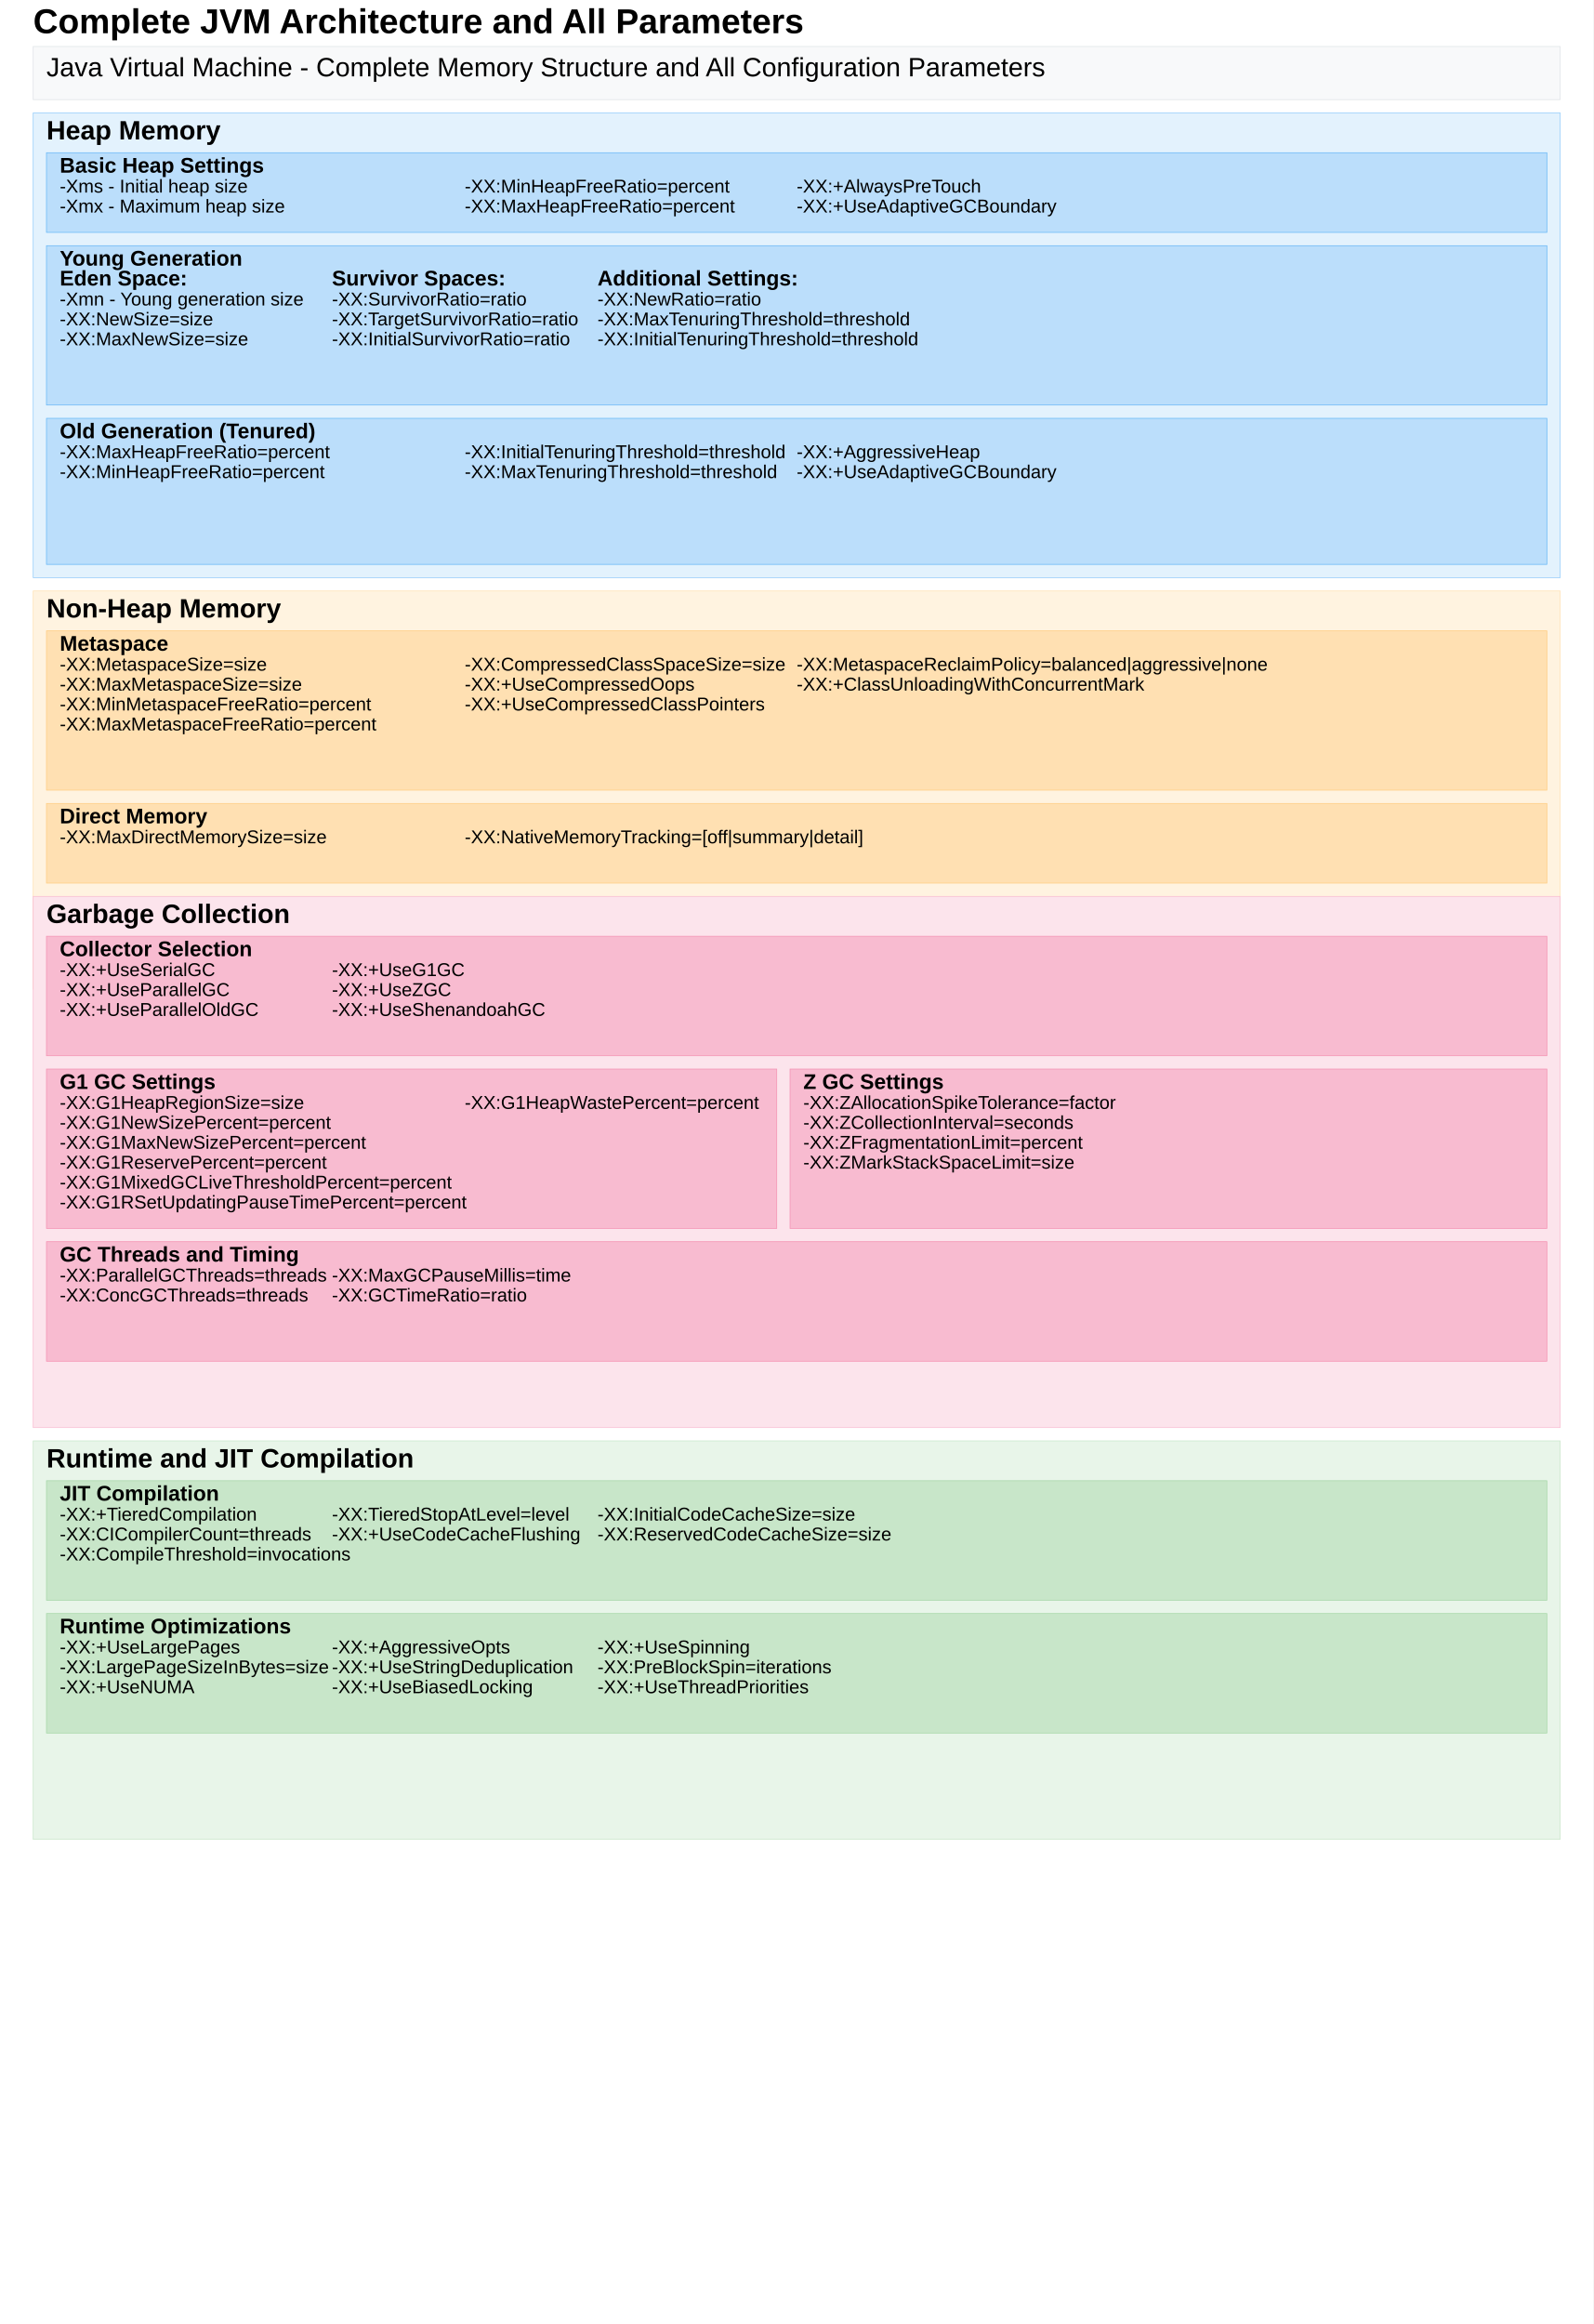
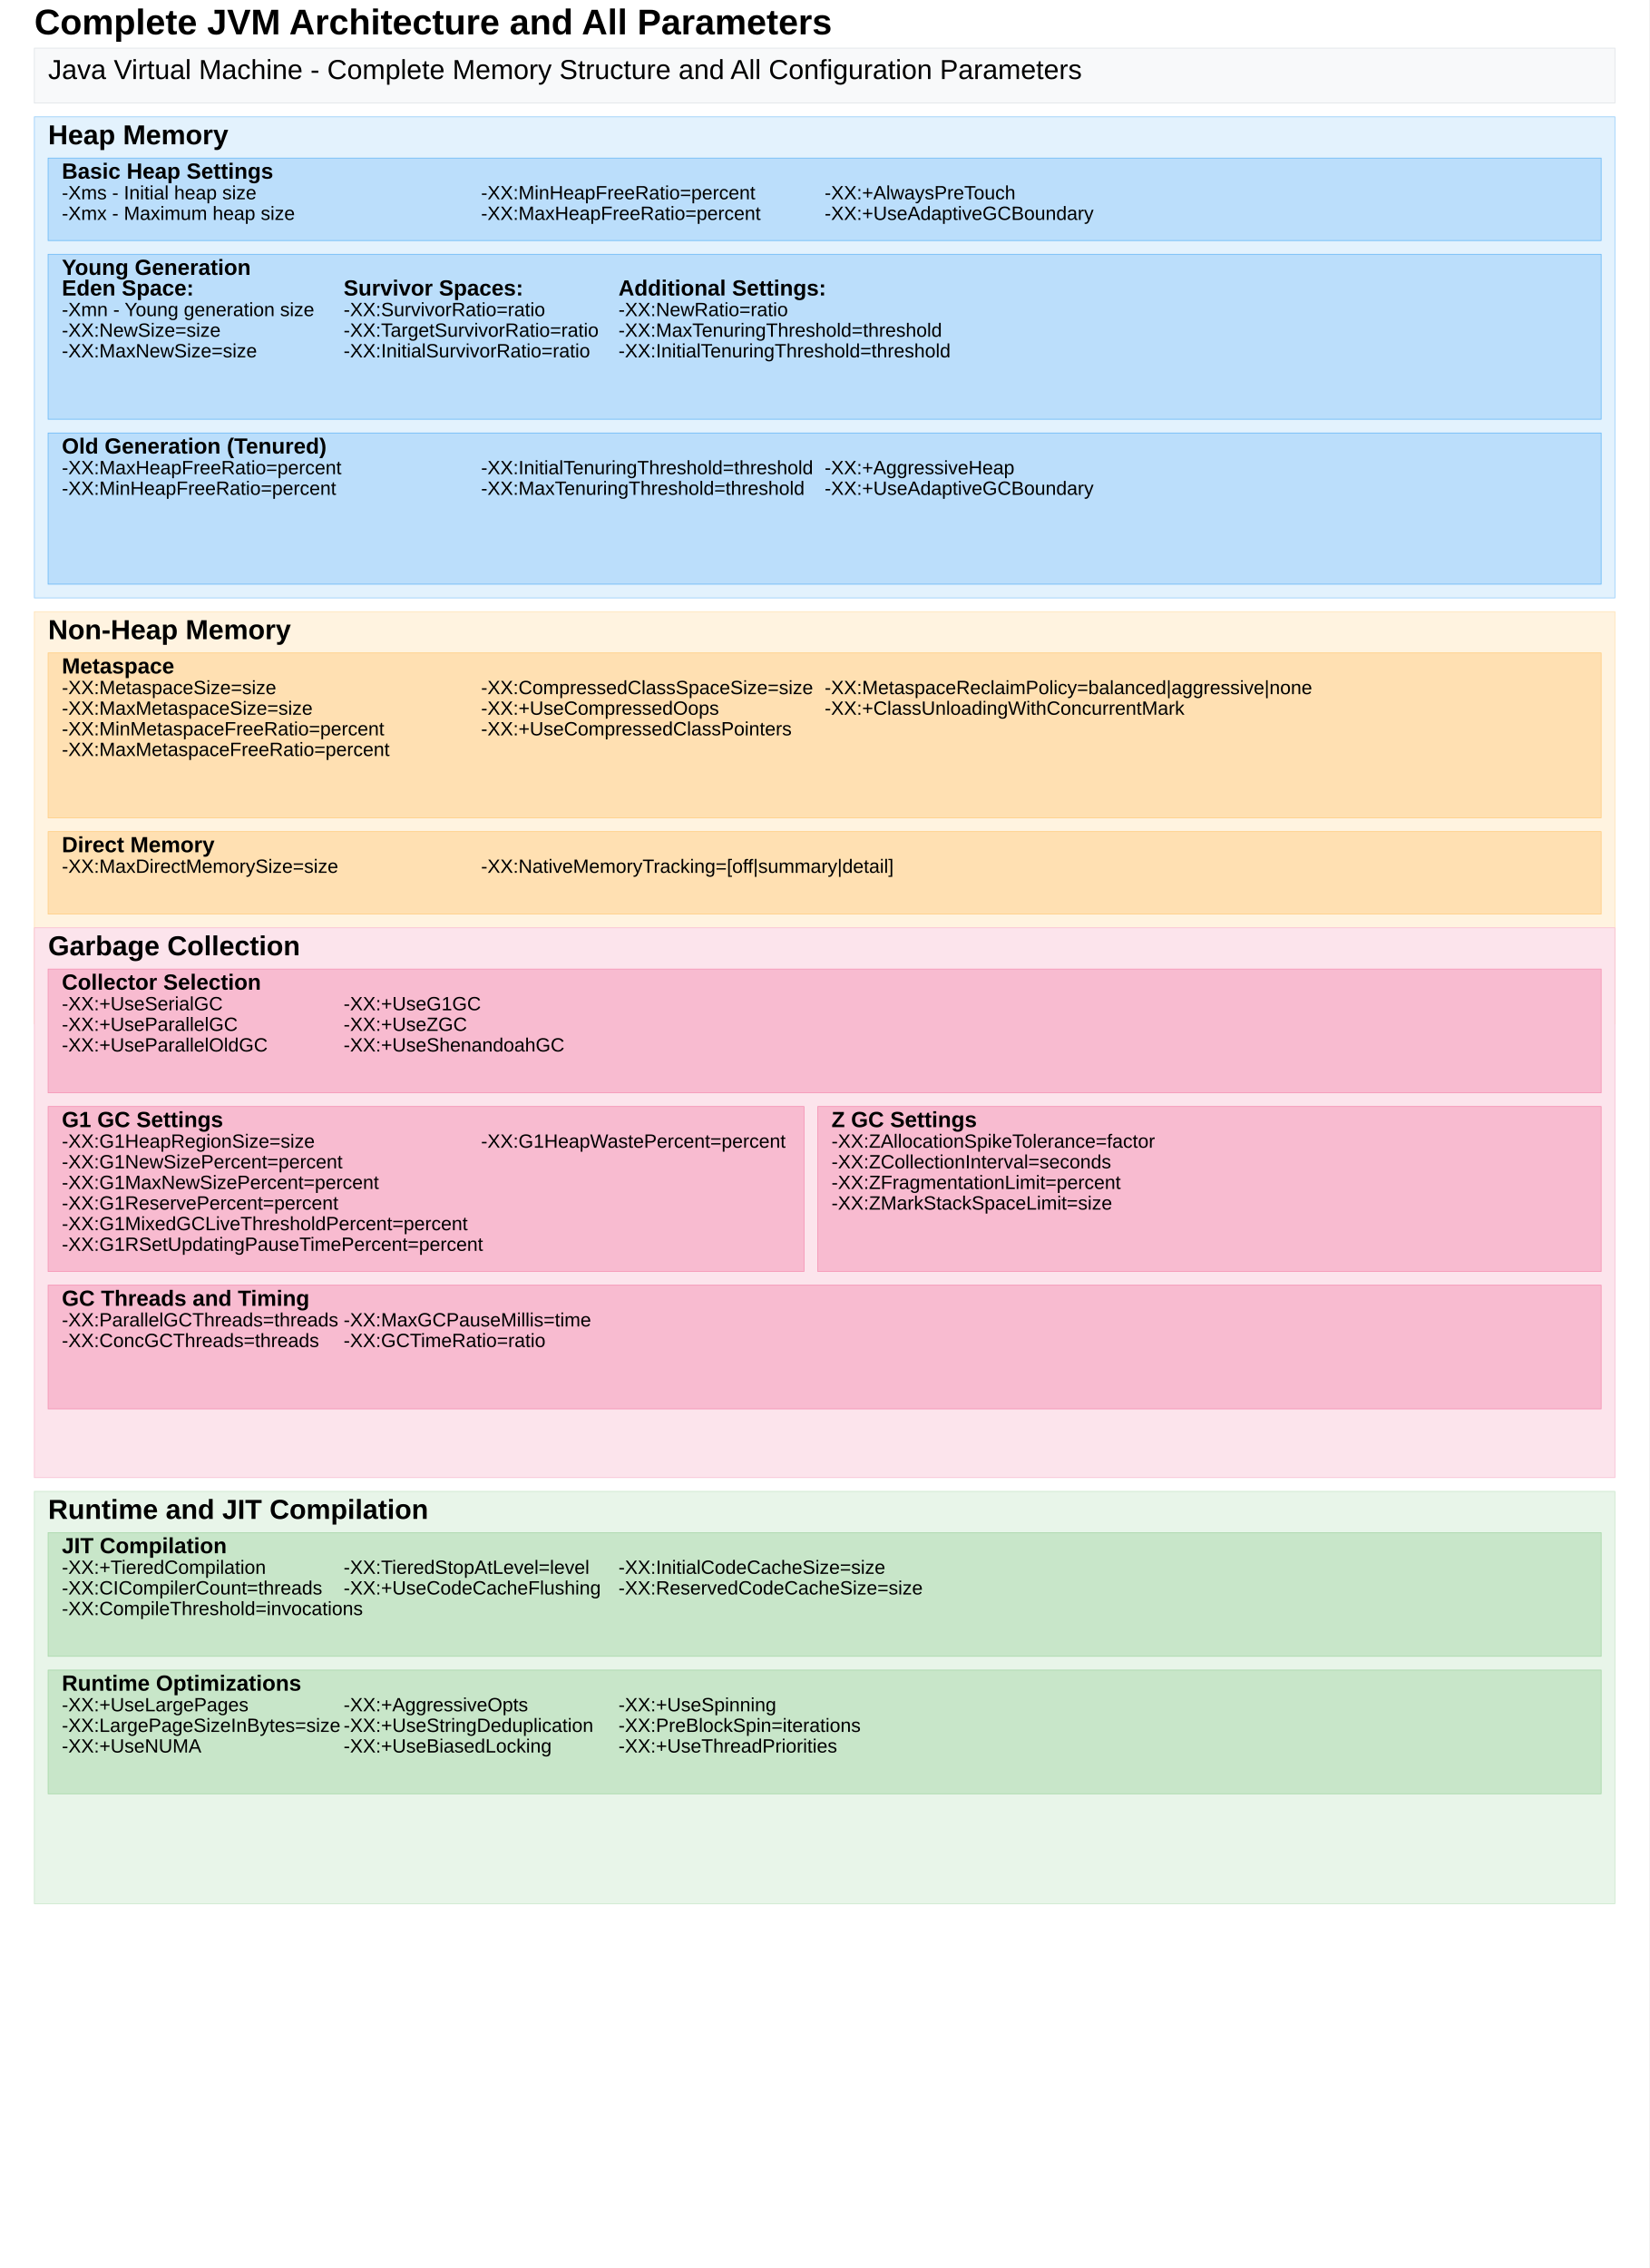
- <svg xmlns="http://www.w3.org/2000/svg" viewBox="0 0 2400 3500">
-   <rect x="0" y="0" width="2400" height="3500" fill="white" />
+ <svg xmlns="http://www.w3.org/2000/svg" viewBox="0 0 2400 3300">
+   <rect x="0" y="0" width="2400" height="3300" fill="white" />
  <text x="50" y="50" font-family="Arial" font-size="52" font-weight="bold">Complete JVM Architecture and All Parameters</text>
  <rect x="50" y="70" width="2300" height="80" fill="#f8f9fa" stroke="#dee2e6" />
  <text x="70" y="115" font-family="Arial" font-size="40">Java Virtual Machine - Complete Memory Structure and All Configuration Parameters</text>
  <rect x="50" y="170" width="2300" height="700" fill="#e3f2fd" stroke="#90caf9" />
  <text x="70" y="210" font-family="Arial" font-size="40" font-weight="bold">Heap Memory</text>
  <rect x="70" y="230" width="2260" height="120" fill="#bbdefb" stroke="#64b5f6" />
  <text x="90" y="260" font-family="Arial" font-size="32" font-weight="bold">Basic Heap Settings</text>
  <text x="90" y="290" font-family="Arial" font-size="28">-Xms - Initial heap size</text>
  <text x="90" y="320" font-family="Arial" font-size="28">-Xmx - Maximum heap size</text>
  <text x="700" y="290" font-family="Arial" font-size="28">-XX:MinHeapFreeRatio=percent</text>
  <text x="700" y="320" font-family="Arial" font-size="28">-XX:MaxHeapFreeRatio=percent</text>
  <text x="1200" y="290" font-family="Arial" font-size="28">-XX:+AlwaysPreTouch</text>
  <text x="1200" y="320" font-family="Arial" font-size="28">-XX:+UseAdaptiveGCBoundary</text>
  <rect x="70" y="370" width="2260" height="240" fill="#bbdefb" stroke="#64b5f6" />
  <text x="90" y="400" font-family="Arial" font-size="32" font-weight="bold">Young Generation</text>
  <text x="90" y="430" font-family="Arial" font-size="32" font-weight="bold">Eden Space:</text>
  <text x="90" y="460" font-family="Arial" font-size="28">-Xmn - Young generation size</text>
  <text x="90" y="490" font-family="Arial" font-size="28">-XX:NewSize=size</text>
  <text x="90" y="520" font-family="Arial" font-size="28">-XX:MaxNewSize=size</text>
  <text x="500" y="430" font-family="Arial" font-size="32" font-weight="bold">Survivor Spaces:</text>
  <text x="500" y="460" font-family="Arial" font-size="28">-XX:SurvivorRatio=ratio</text>
  <text x="500" y="490" font-family="Arial" font-size="28">-XX:TargetSurvivorRatio=ratio</text>
  <text x="500" y="520" font-family="Arial" font-size="28">-XX:InitialSurvivorRatio=ratio</text>
  <text x="900" y="430" font-family="Arial" font-size="32" font-weight="bold">Additional Settings:</text>
  <text x="900" y="460" font-family="Arial" font-size="28">-XX:NewRatio=ratio</text>
  <text x="900" y="490" font-family="Arial" font-size="28">-XX:MaxTenuringThreshold=threshold</text>
  <text x="900" y="520" font-family="Arial" font-size="28">-XX:InitialTenuringThreshold=threshold</text>
  <rect x="70" y="630" width="2260" height="220" fill="#bbdefb" stroke="#64b5f6" />
  <text x="90" y="660" font-family="Arial" font-size="32" font-weight="bold">Old Generation (Tenured)</text>
  <text x="90" y="690" font-family="Arial" font-size="28">-XX:MaxHeapFreeRatio=percent</text>
  <text x="90" y="720" font-family="Arial" font-size="28">-XX:MinHeapFreeRatio=percent</text>
  <text x="700" y="690" font-family="Arial" font-size="28">-XX:InitialTenuringThreshold=threshold</text>
  <text x="700" y="720" font-family="Arial" font-size="28">-XX:MaxTenuringThreshold=threshold</text>
  <text x="1200" y="690" font-family="Arial" font-size="28">-XX:+AggressiveHeap</text>
  <text x="1200" y="720" font-family="Arial" font-size="28">-XX:+UseAdaptiveGCBoundary</text>
  <rect x="50" y="890" width="2300" height="600" fill="#fff3e0" stroke="#ffe0b2" />
  <text x="70" y="930" font-family="Arial" font-size="40" font-weight="bold">Non-Heap Memory</text>
  <rect x="70" y="950" width="2260" height="240" fill="#ffe0b2" stroke="#ffcc80" />
  <text x="90" y="980" font-family="Arial" font-size="32" font-weight="bold">Metaspace</text>
  <text x="90" y="1010" font-family="Arial" font-size="28">-XX:MetaspaceSize=size</text>
  <text x="90" y="1040" font-family="Arial" font-size="28">-XX:MaxMetaspaceSize=size</text>
  <text x="90" y="1070" font-family="Arial" font-size="28">-XX:MinMetaspaceFreeRatio=percent</text>
  <text x="90" y="1100" font-family="Arial" font-size="28">-XX:MaxMetaspaceFreeRatio=percent</text>
  <text x="700" y="1010" font-family="Arial" font-size="28">-XX:CompressedClassSpaceSize=size</text>
  <text x="700" y="1040" font-family="Arial" font-size="28">-XX:+UseCompressedOops</text>
  <text x="700" y="1070" font-family="Arial" font-size="28">-XX:+UseCompressedClassPointers</text>
  <text x="1200" y="1010" font-family="Arial" font-size="28">-XX:MetaspaceReclaimPolicy=balanced|aggressive|none</text>
  <text x="1200" y="1040" font-family="Arial" font-size="28">-XX:+ClassUnloadingWithConcurrentMark</text>
  <rect x="70" y="1210" width="2260" height="120" fill="#ffe0b2" stroke="#ffcc80" />
  <text x="90" y="1240" font-family="Arial" font-size="32" font-weight="bold">Direct Memory</text>
  <text x="90" y="1270" font-family="Arial" font-size="28">-XX:MaxDirectMemorySize=size</text>
  <text x="700" y="1270" font-family="Arial" font-size="28">-XX:NativeMemoryTracking=[off|summary|detail]</text>
  <rect x="50" y="1350" width="2300" height="800" fill="#fce4ec" stroke="#f8bbd0" />
  <text x="70" y="1390" font-family="Arial" font-size="40" font-weight="bold">Garbage Collection</text>
  <rect x="70" y="1410" width="2260" height="180" fill="#f8bbd0" stroke="#f48fb1" />
  <text x="90" y="1440" font-family="Arial" font-size="32" font-weight="bold">Collector Selection</text>
  <text x="90" y="1470" font-family="Arial" font-size="28">-XX:+UseSerialGC</text>
  <text x="90" y="1500" font-family="Arial" font-size="28">-XX:+UseParallelGC</text>
  <text x="90" y="1530" font-family="Arial" font-size="28">-XX:+UseParallelOldGC</text>
  <text x="500" y="1470" font-family="Arial" font-size="28">-XX:+UseG1GC</text>
  <text x="500" y="1500" font-family="Arial" font-size="28">-XX:+UseZGC</text>
  <text x="500" y="1530" font-family="Arial" font-size="28">-XX:+UseShenandoahGC</text>
  <rect x="70" y="1610" width="1100" height="240" fill="#f8bbd0" stroke="#f48fb1" />
  <text x="90" y="1640" font-family="Arial" font-size="32" font-weight="bold">G1 GC Settings</text>
  <text x="90" y="1670" font-family="Arial" font-size="28">-XX:G1HeapRegionSize=size</text>
  <text x="90" y="1700" font-family="Arial" font-size="28">-XX:G1NewSizePercent=percent</text>
  <text x="90" y="1730" font-family="Arial" font-size="28">-XX:G1MaxNewSizePercent=percent</text>
  <text x="90" y="1760" font-family="Arial" font-size="28">-XX:G1ReservePercent=percent</text>
  <text x="90" y="1790" font-family="Arial" font-size="28">-XX:G1MixedGCLiveThresholdPercent=percent</text>
  <text x="90" y="1820" font-family="Arial" font-size="28">-XX:G1RSetUpdatingPauseTimePercent=percent</text>
  <text x="700" y="1670" font-family="Arial" font-size="28">-XX:G1HeapWastePercent=percent</text>
  <rect x="1190" y="1610" width="1140" height="240" fill="#f8bbd0" stroke="#f48fb1" />
  <text x="1210" y="1640" font-family="Arial" font-size="32" font-weight="bold">Z GC Settings</text>
  <text x="1210" y="1670" font-family="Arial" font-size="28">-XX:ZAllocationSpikeTolerance=factor</text>
  <text x="1210" y="1700" font-family="Arial" font-size="28">-XX:ZCollectionInterval=seconds</text>
  <text x="1210" y="1730" font-family="Arial" font-size="28">-XX:ZFragmentationLimit=percent</text>
  <text x="1210" y="1760" font-family="Arial" font-size="28">-XX:ZMarkStackSpaceLimit=size</text>
  <rect x="70" y="1870" width="2260" height="180" fill="#f8bbd0" stroke="#f48fb1" />
  <text x="90" y="1900" font-family="Arial" font-size="32" font-weight="bold">GC Threads and Timing</text>
  <text x="90" y="1930" font-family="Arial" font-size="28">-XX:ParallelGCThreads=threads</text>
  <text x="90" y="1960" font-family="Arial" font-size="28">-XX:ConcGCThreads=threads</text>
  <text x="500" y="1930" font-family="Arial" font-size="28">-XX:MaxGCPauseMillis=time</text>
  <text x="500" y="1960" font-family="Arial" font-size="28">-XX:GCTimeRatio=ratio</text>
  <rect x="50" y="2170" width="2300" height="600" fill="#e8f5e9" stroke="#c8e6c9" />
  <text x="70" y="2210" font-family="Arial" font-size="40" font-weight="bold">Runtime and JIT Compilation</text>
  <rect x="70" y="2230" width="2260" height="180" fill="#c8e6c9" stroke="#a5d6a7" />
  <text x="90" y="2260" font-family="Arial" font-size="32" font-weight="bold">JIT Compilation</text>
  <text x="90" y="2290" font-family="Arial" font-size="28">-XX:+TieredCompilation</text>
  <text x="90" y="2320" font-family="Arial" font-size="28">-XX:CICompilerCount=threads</text>
  <text x="90" y="2350" font-family="Arial" font-size="28">-XX:CompileThreshold=invocations</text>
  <text x="500" y="2290" font-family="Arial" font-size="28">-XX:TieredStopAtLevel=level</text>
  <text x="500" y="2320" font-family="Arial" font-size="28">-XX:+UseCodeCacheFlushing</text>
  <text x="900" y="2290" font-family="Arial" font-size="28">-XX:InitialCodeCacheSize=size</text>
  <text x="900" y="2320" font-family="Arial" font-size="28">-XX:ReservedCodeCacheSize=size</text>
  <rect x="70" y="2430" width="2260" height="180" fill="#c8e6c9" stroke="#a5d6a7" />
  <text x="90" y="2460" font-family="Arial" font-size="32" font-weight="bold">Runtime Optimizations</text>
  <text x="90" y="2490" font-family="Arial" font-size="28">-XX:+UseLargePages</text>
  <text x="90" y="2520" font-family="Arial" font-size="28">-XX:LargePageSizeInBytes=size</text>
  <text x="90" y="2550" font-family="Arial" font-size="28">-XX:+UseNUMA</text>
  <text x="500" y="2490" font-family="Arial" font-size="28">-XX:+AggressiveOpts</text>
  <text x="500" y="2520" font-family="Arial" font-size="28">-XX:+UseStringDeduplication</text>
  <text x="500" y="2550" font-family="Arial" font-size="28">-XX:+UseBiasedLocking</text>
  <text x="900" y="2490" font-family="Arial" font-size="28">-XX:+UseSpinning</text>
  <text x="900" y="2520" font-family="Arial" font-size="28">-XX:PreBlockSpin=iterations</text>
  <text x="900" y="2550" font-family="Arial" font-size="28">-XX:+UseThreadPriorities</text>
</svg>
